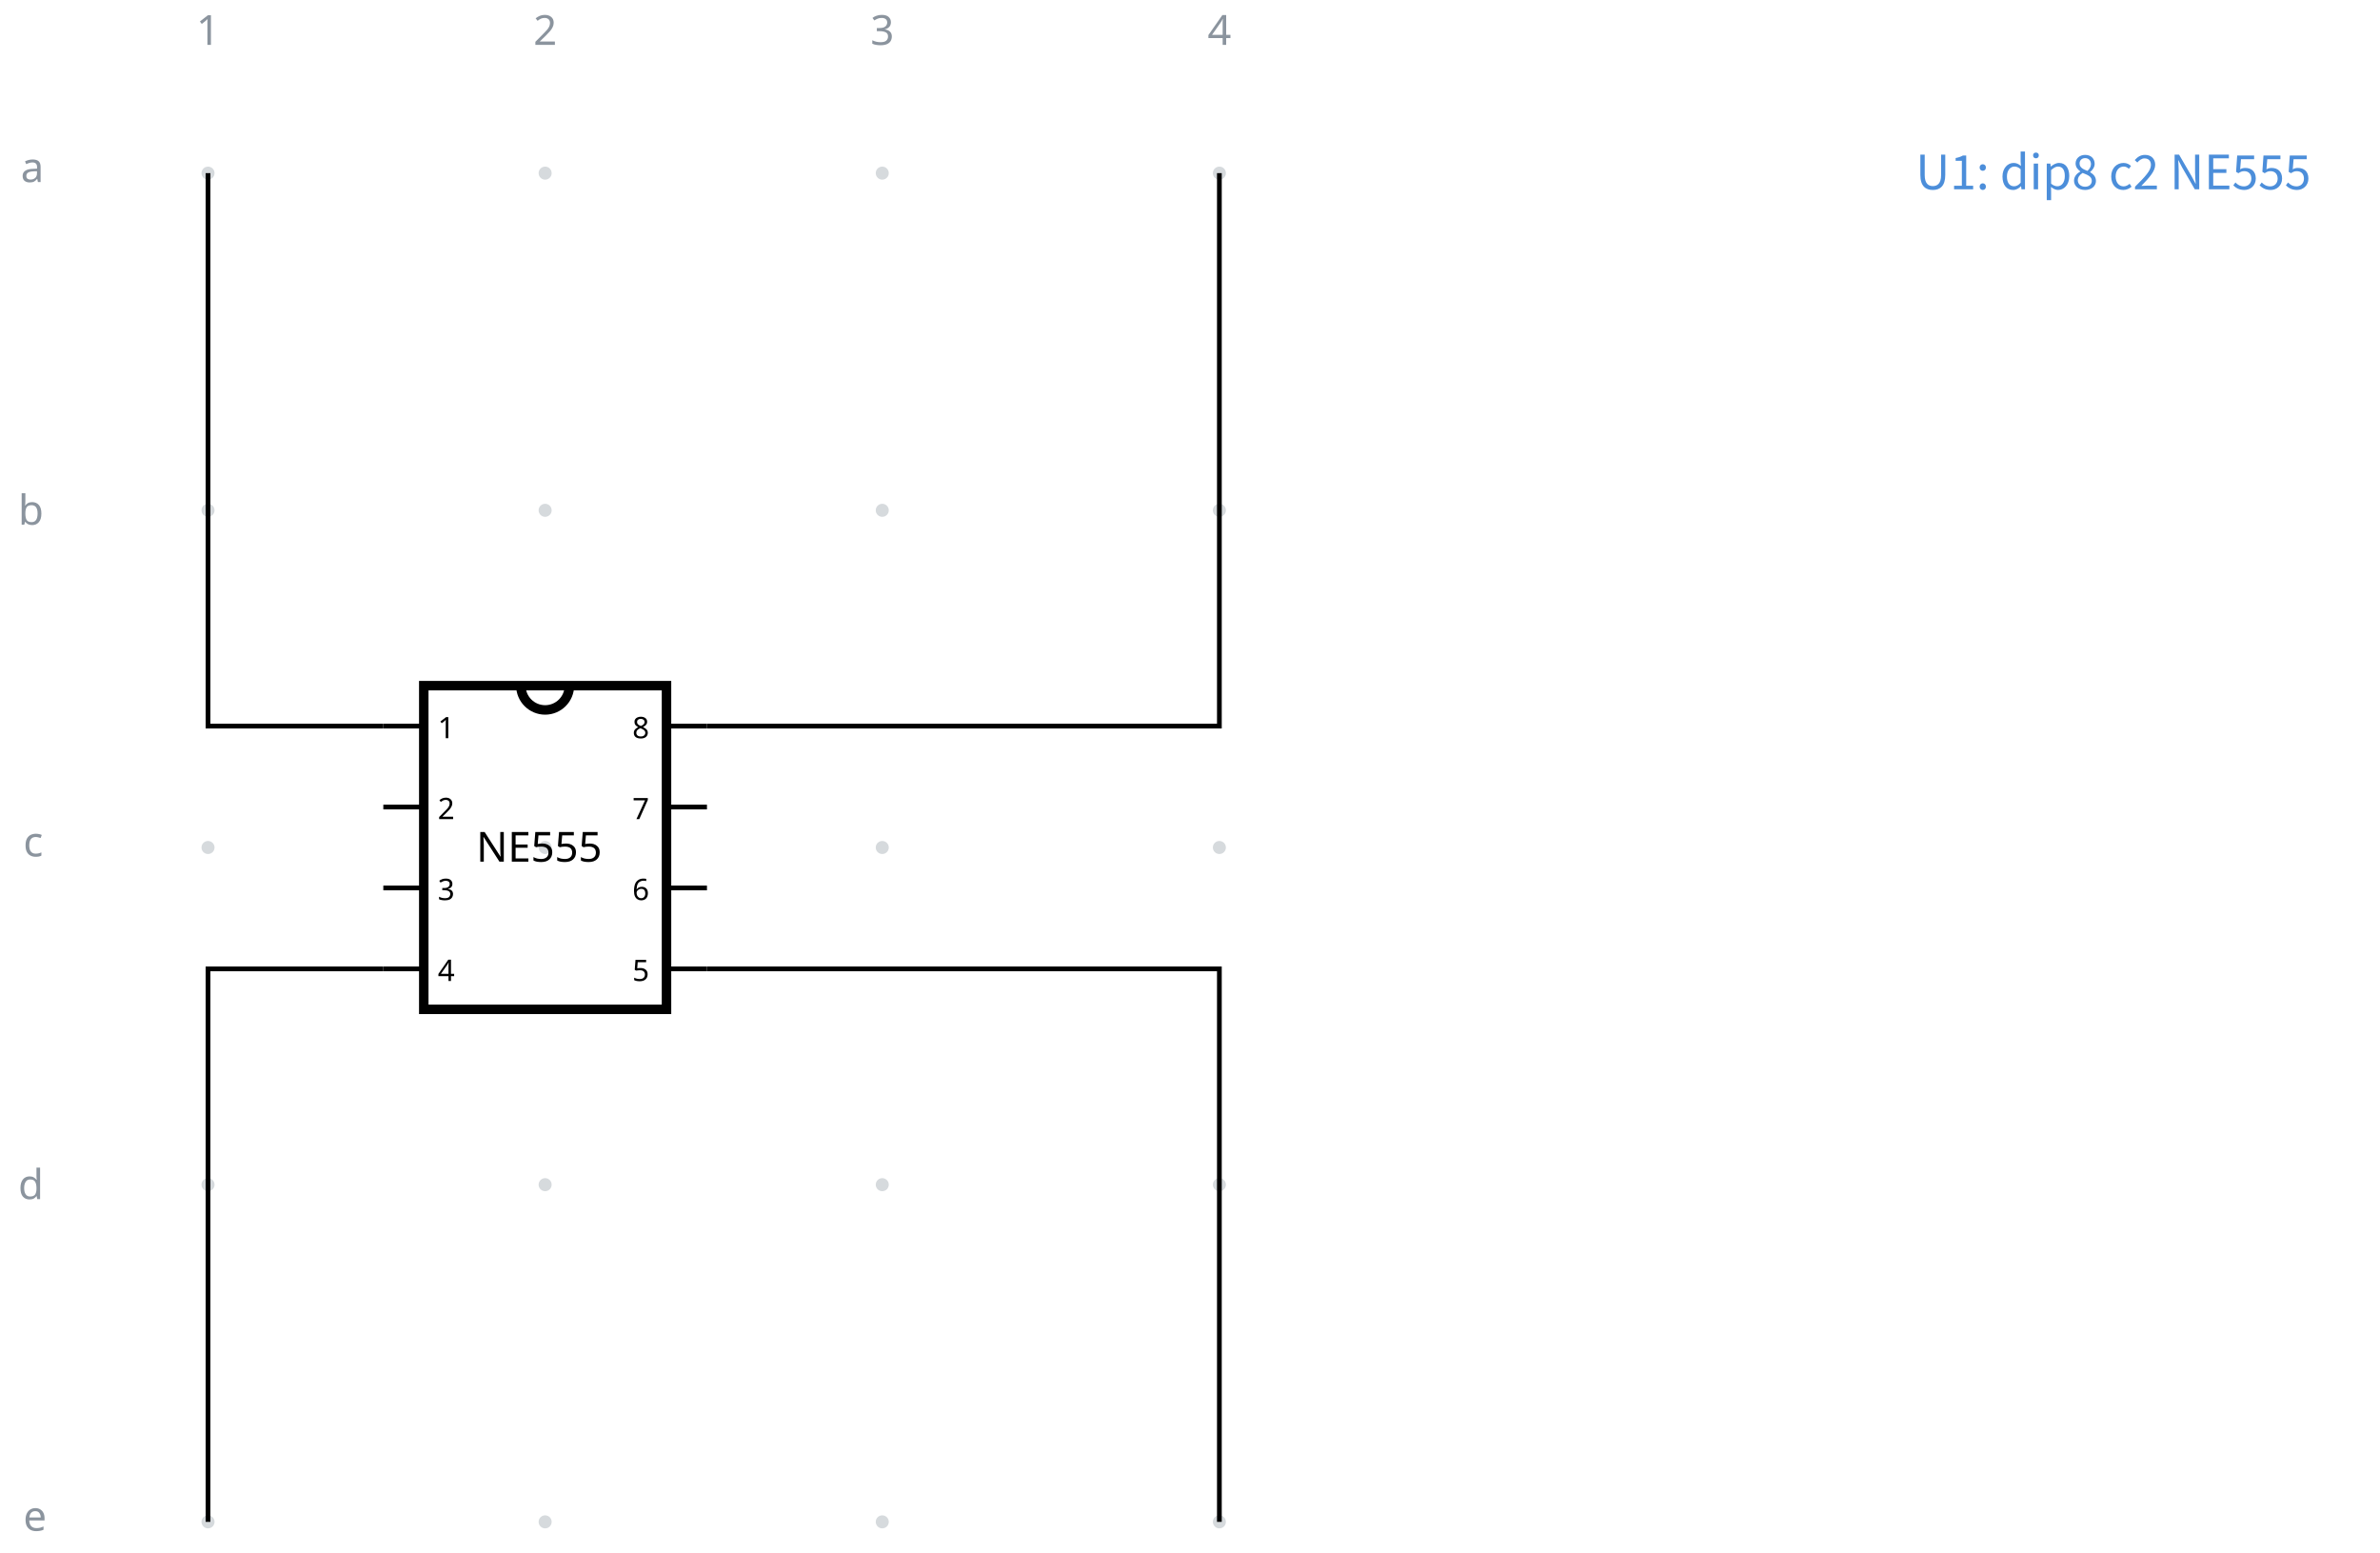
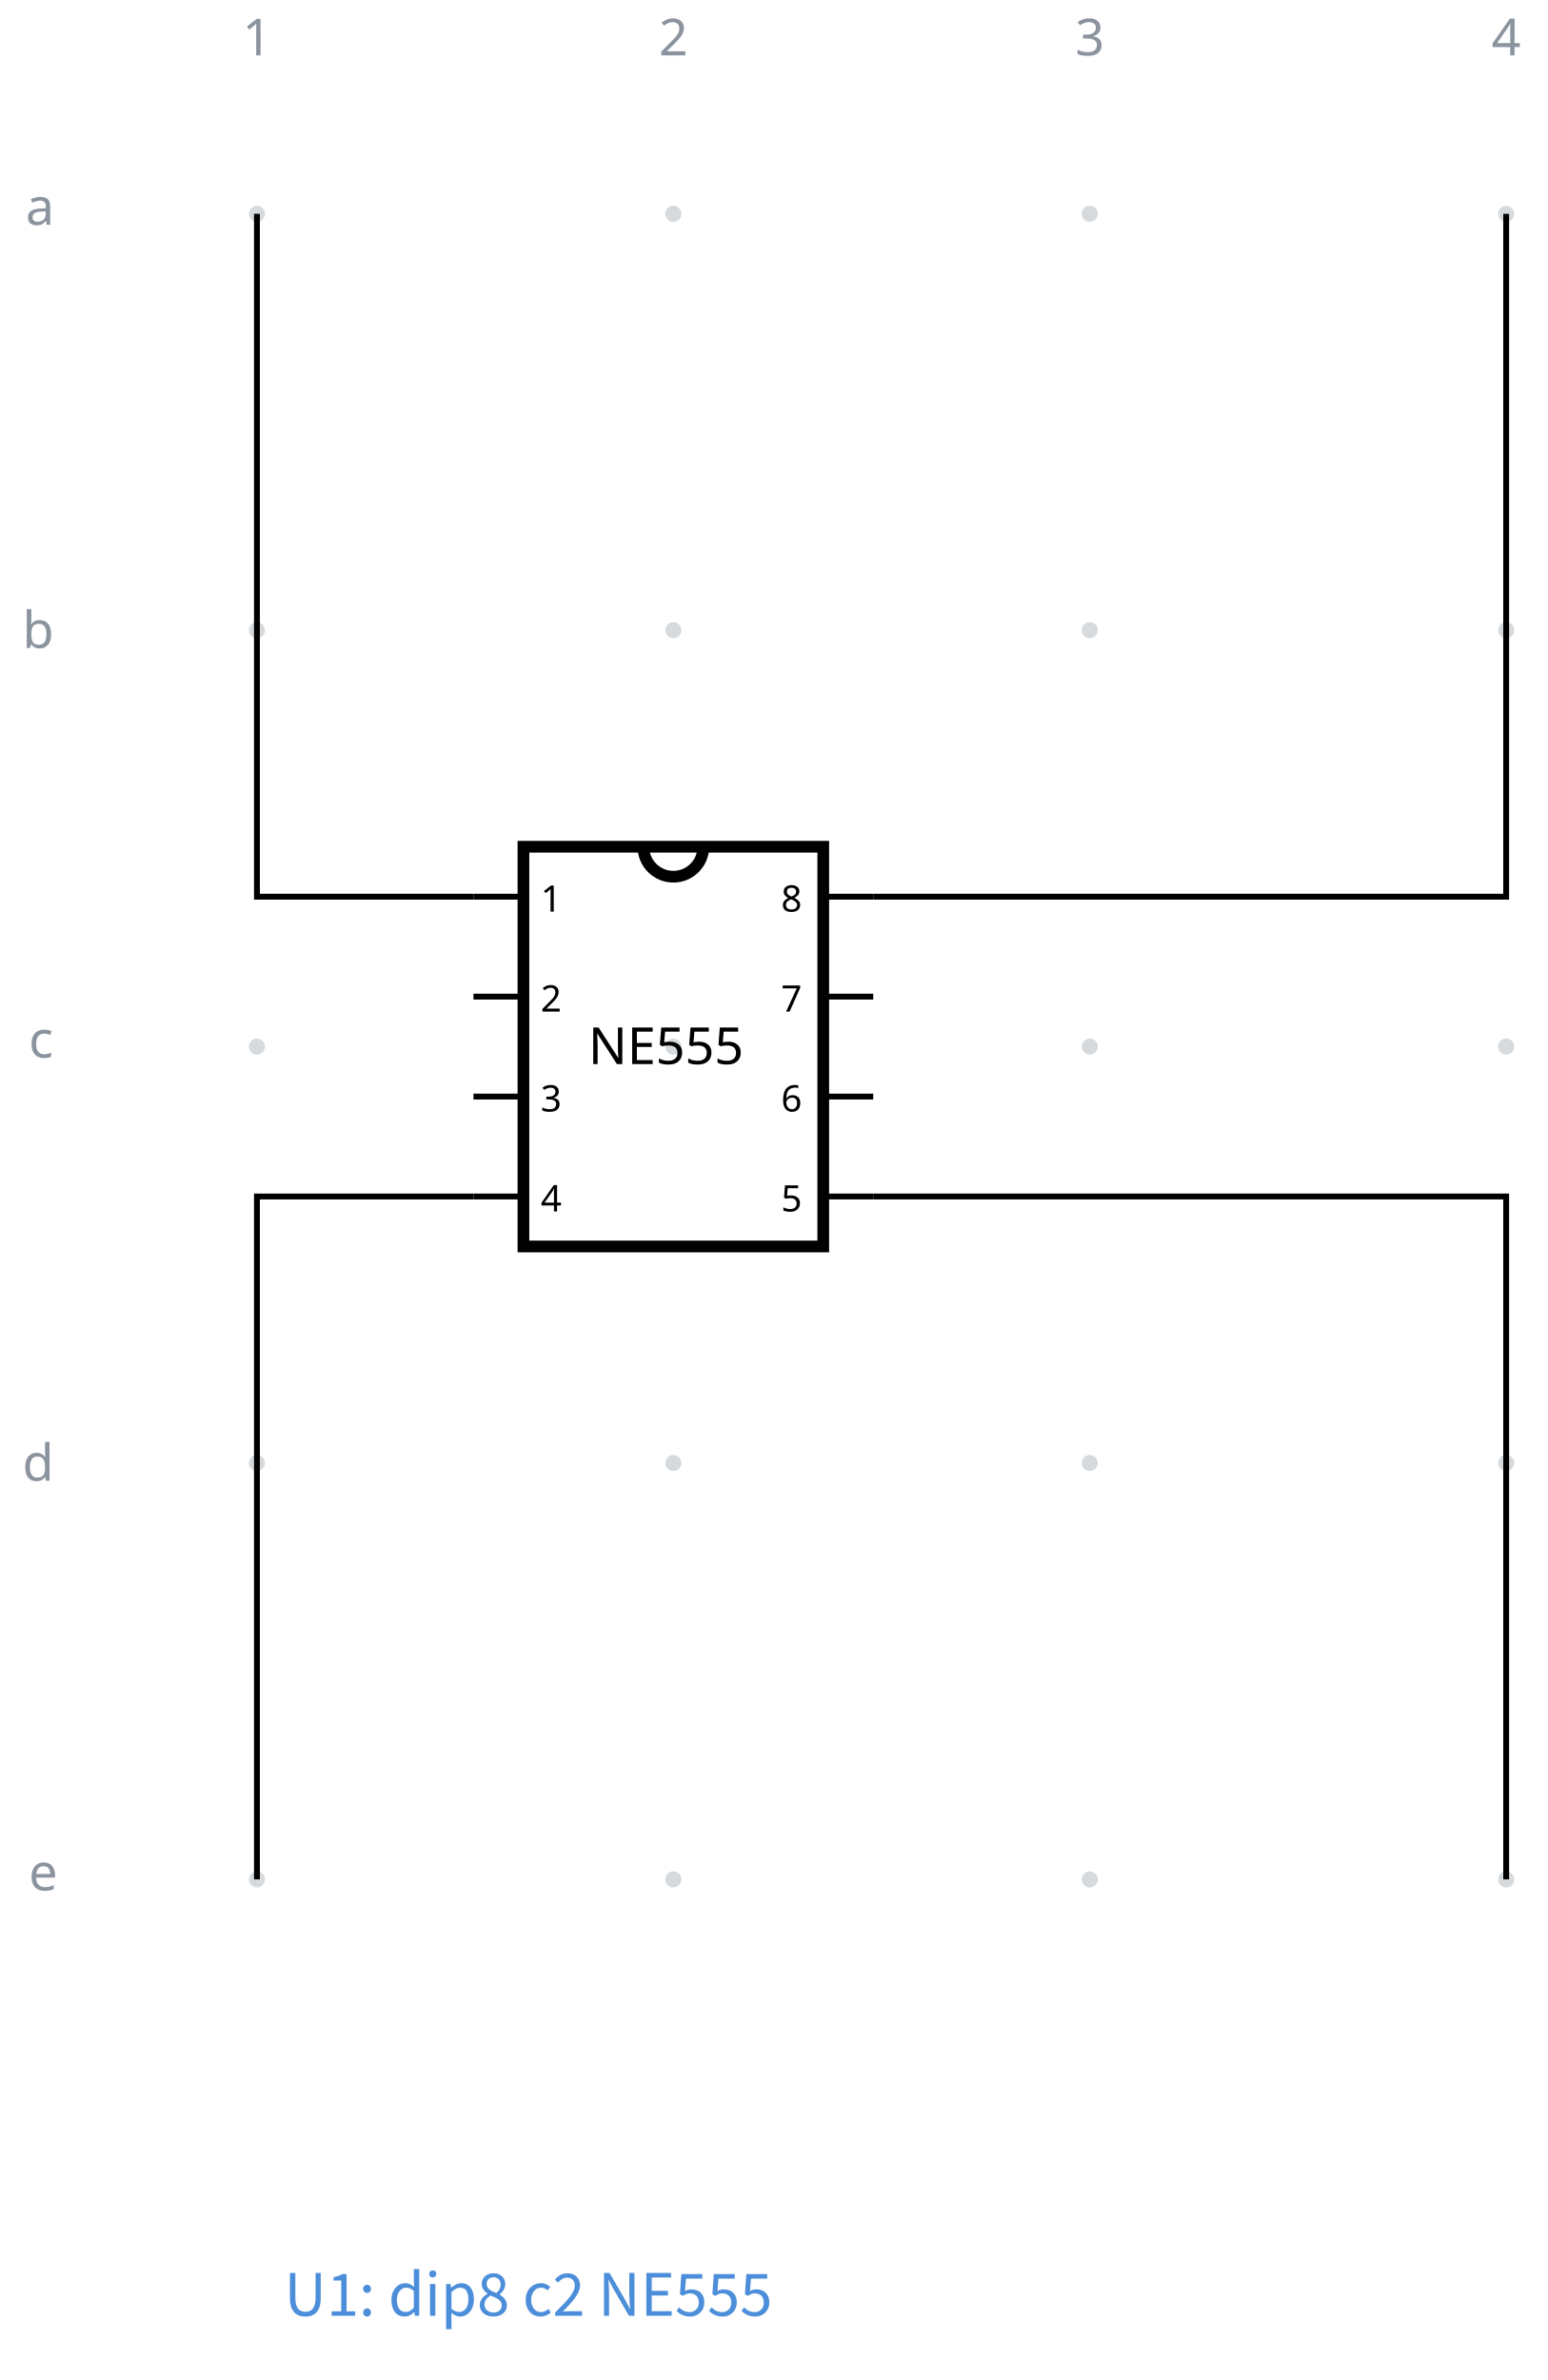
- <svg xmlns="http://www.w3.org/2000/svg" fill="currentColor" width="535.654" height="349.267" viewBox="-72 -72 401.741 261.951">
+ <svg xmlns="http://www.w3.org/2000/svg" fill="currentColor" width="281.9" height="433.673" viewBox="-72 -72 211.425 325.255">
  <g stroke="currentColor" stroke-miterlimit="10" stroke-width=".8">
    <path fill="#8b949e" fill-opacity=".35" stroke="none" stroke-opacity=".35" d="M-35.787-42.781a1.1 1.1 0 1 0-2.2 0 1.1 1.1 0 0 0 2.2 0M-35.787 14.124a1.1 1.1 0 1 0-2.2 0 1.1 1.1 0 0 0 2.2 0M-35.787 71.03a1.1 1.1 0 1 0-2.2 0 1.1 1.1 0 0 0 2.2 0M-35.787 127.935a1.1 1.1 0 1 0-2.2 0 1.1 1.1 0 0 0 2.2 0M-35.787 184.84a1.1 1.1 0 1 0-2.2 0 1.1 1.1 0 0 0 2.2 0M21.118-42.781a1.1 1.1 0 1 0-2.2 0 1.1 1.1 0 0 0 2.2 0M21.118 14.124a1.1 1.1 0 1 0-2.2 0 1.1 1.1 0 0 0 2.2 0M21.118 71.03a1.1 1.1 0 1 0-2.2 0 1.1 1.1 0 0 0 2.2 0M21.118 127.935a1.1 1.1 0 1 0-2.2 0 1.1 1.1 0 0 0 2.2 0M21.118 184.84a1.1 1.1 0 1 0-2.2 0 1.1 1.1 0 0 0 2.2 0M78.024-42.781a1.1 1.1 0 1 0-2.2 0 1.1 1.1 0 0 0 2.2 0M78.024 14.124a1.1 1.1 0 1 0-2.2 0 1.1 1.1 0 0 0 2.2 0M78.024 71.03a1.1 1.1 0 1 0-2.2 0 1.1 1.1 0 0 0 2.2 0M78.024 127.935a1.1 1.1 0 1 0-2.2 0 1.1 1.1 0 0 0 2.2 0M78.024 184.84a1.1 1.1 0 1 0-2.2 0 1.1 1.1 0 0 0 2.2 0M134.93-42.781a1.1 1.1 0 1 0-2.2 0 1.1 1.1 0 0 0 2.2 0M134.93 14.124a1.1 1.1 0 1 0-2.2 0 1.1 1.1 0 0 0 2.2 0M134.93 71.03a1.1 1.1 0 1 0-2.2 0 1.1 1.1 0 0 0 2.2 0M134.93 127.935a1.1 1.1 0 1 0-2.2 0 1.1 1.1 0 0 0 2.2 0M134.93 184.84a1.1 1.1 0 1 0-2.2 0 1.1 1.1 0 0 0 2.2 0m-1.1 0" />
    <g fill="#8b949e" stroke="#8b949e">
      <text x="-36.887" y="-42.781" fill="#8b949e" stroke="none" font-family="cmr7" font-size="7" transform="translate(-1.993 -21.645)">1</text>
    </g>
    <g fill="#8b949e" stroke="#8b949e">
      <text x="-36.887" y="-42.781" fill="#8b949e" stroke="none" font-family="cmr7" font-size="7" transform="translate(54.912 -21.645)">2</text>
    </g>
    <g fill="#8b949e" stroke="#8b949e">
      <text x="-36.887" y="-42.781" fill="#8b949e" stroke="none" font-family="cmr7" font-size="7" transform="translate(111.818 -21.645)">3</text>
    </g>
    <g fill="#8b949e" stroke="#8b949e">
      <text x="-36.887" y="-42.781" fill="#8b949e" stroke="none" font-family="cmr7" font-size="7" transform="translate(168.723 -21.645)">4</text>
    </g>
    <g fill="#8b949e" stroke="#8b949e">
      <text x="-36.887" y="-42.781" fill="#8b949e" stroke="none" font-family="cmr7" font-size="7" transform="translate(-31.62 1.507)">a</text>
    </g>
    <g fill="#8b949e" stroke="#8b949e">
      <text x="-36.887" y="-42.781" fill="#8b949e" stroke="none" font-family="cmr7" font-size="7" transform="translate(-32.05 59.336)">b</text>
    </g>
    <g fill="#8b949e" stroke="#8b949e">
      <text x="-36.887" y="-42.781" fill="#8b949e" stroke="none" font-family="cmr7" font-size="7" transform="translate(-31.189 115.318)">c</text>
    </g>
    <g fill="#8b949e" stroke="#8b949e">
      <text x="-36.887" y="-42.781" fill="#8b949e" stroke="none" font-family="cmr7" font-size="7" transform="translate(-32.05 173.147)">d</text>
    </g>
    <g fill="#8b949e" stroke="#8b949e">
      <text x="-36.887" y="-42.781" fill="#8b949e" stroke="none" font-family="cmr7" font-size="7" transform="translate(-31.189 229.129)">e</text>
    </g>
    <g stroke-width="1.6">
      <path fill="none" d="M-.468 98.344h40.972V43.716H-.468Z" />
      <path fill="none" d="M15.921 43.716a4.097 4.097 0 1 0 8.194 0" />
      <text x="-34.526" y="-42.781" stroke="none" font-family="cmr5" font-size="5" transform="translate(36.42 136.338)">4</text>
      <text x="-34.526" y="-42.781" stroke="none" font-family="cmr5" font-size="5" transform="translate(69.266 136.338)">5</text>
      <text x="-34.526" y="-42.781" stroke="none" font-family="cmr5" font-size="5" transform="translate(36.42 122.681)">3</text>
      <text x="-34.526" y="-42.781" stroke="none" font-family="cmr5" font-size="5" transform="translate(69.266 122.681)">6</text>
      <text x="-34.526" y="-42.781" stroke="none" font-family="cmr5" font-size="5" transform="translate(36.42 109.024)">2</text>
      <text x="-34.526" y="-42.781" stroke="none" font-family="cmr5" font-size="5" transform="translate(69.266 109.024)">7</text>
      <text x="-34.526" y="-42.781" stroke="none" font-family="cmr5" font-size="5" transform="translate(36.42 95.367)">1</text>
      <text x="-34.526" y="-42.781" stroke="none" font-family="cmr5" font-size="5" transform="translate(69.266 95.367)">8</text>
    </g>
    <path fill="none" d="M-.468 91.515h-6.828m47.8 0h6.829m-47.8-13.657h-6.83m47.801 0h6.829m-47.8-13.657h-6.83m47.801 0h6.829m-47.8-13.657h-6.83m47.801 0h6.829" />
    <text x="-36.887" y="-42.781" stroke="none" font-family="cmr7" font-size="7" transform="translate(45.287 116.203)">NE555</text>
    <path fill="none" d="M-36.887-42.781v93.325h29.59M-36.887 184.84V91.516h29.59M47.333 91.515h86.496v93.326M47.333 50.544h86.496V-42.78" />
    <g>
-       <text x="-36.887" y="-42.781" fill="#4c8eda" stroke="none" font-family="'Noto Sans CJK JP','Noto Sans JP','Hiragino Sans','Yu Gothic',sans-serif" font-size="8" transform="translate(288.26 2.733)">U1: dip8 c2 NE555</text>
+       <text x="-36.887" y="-42.781" fill="#4c8eda" stroke="none" font-family="'Noto Sans CJK JP','Noto Sans JP','Hiragino Sans','Yu Gothic',sans-serif" font-size="8" transform="translate(3.733 287.26)">U1: dip8 c2 NE555</text>
    </g>
  </g>
</svg>
